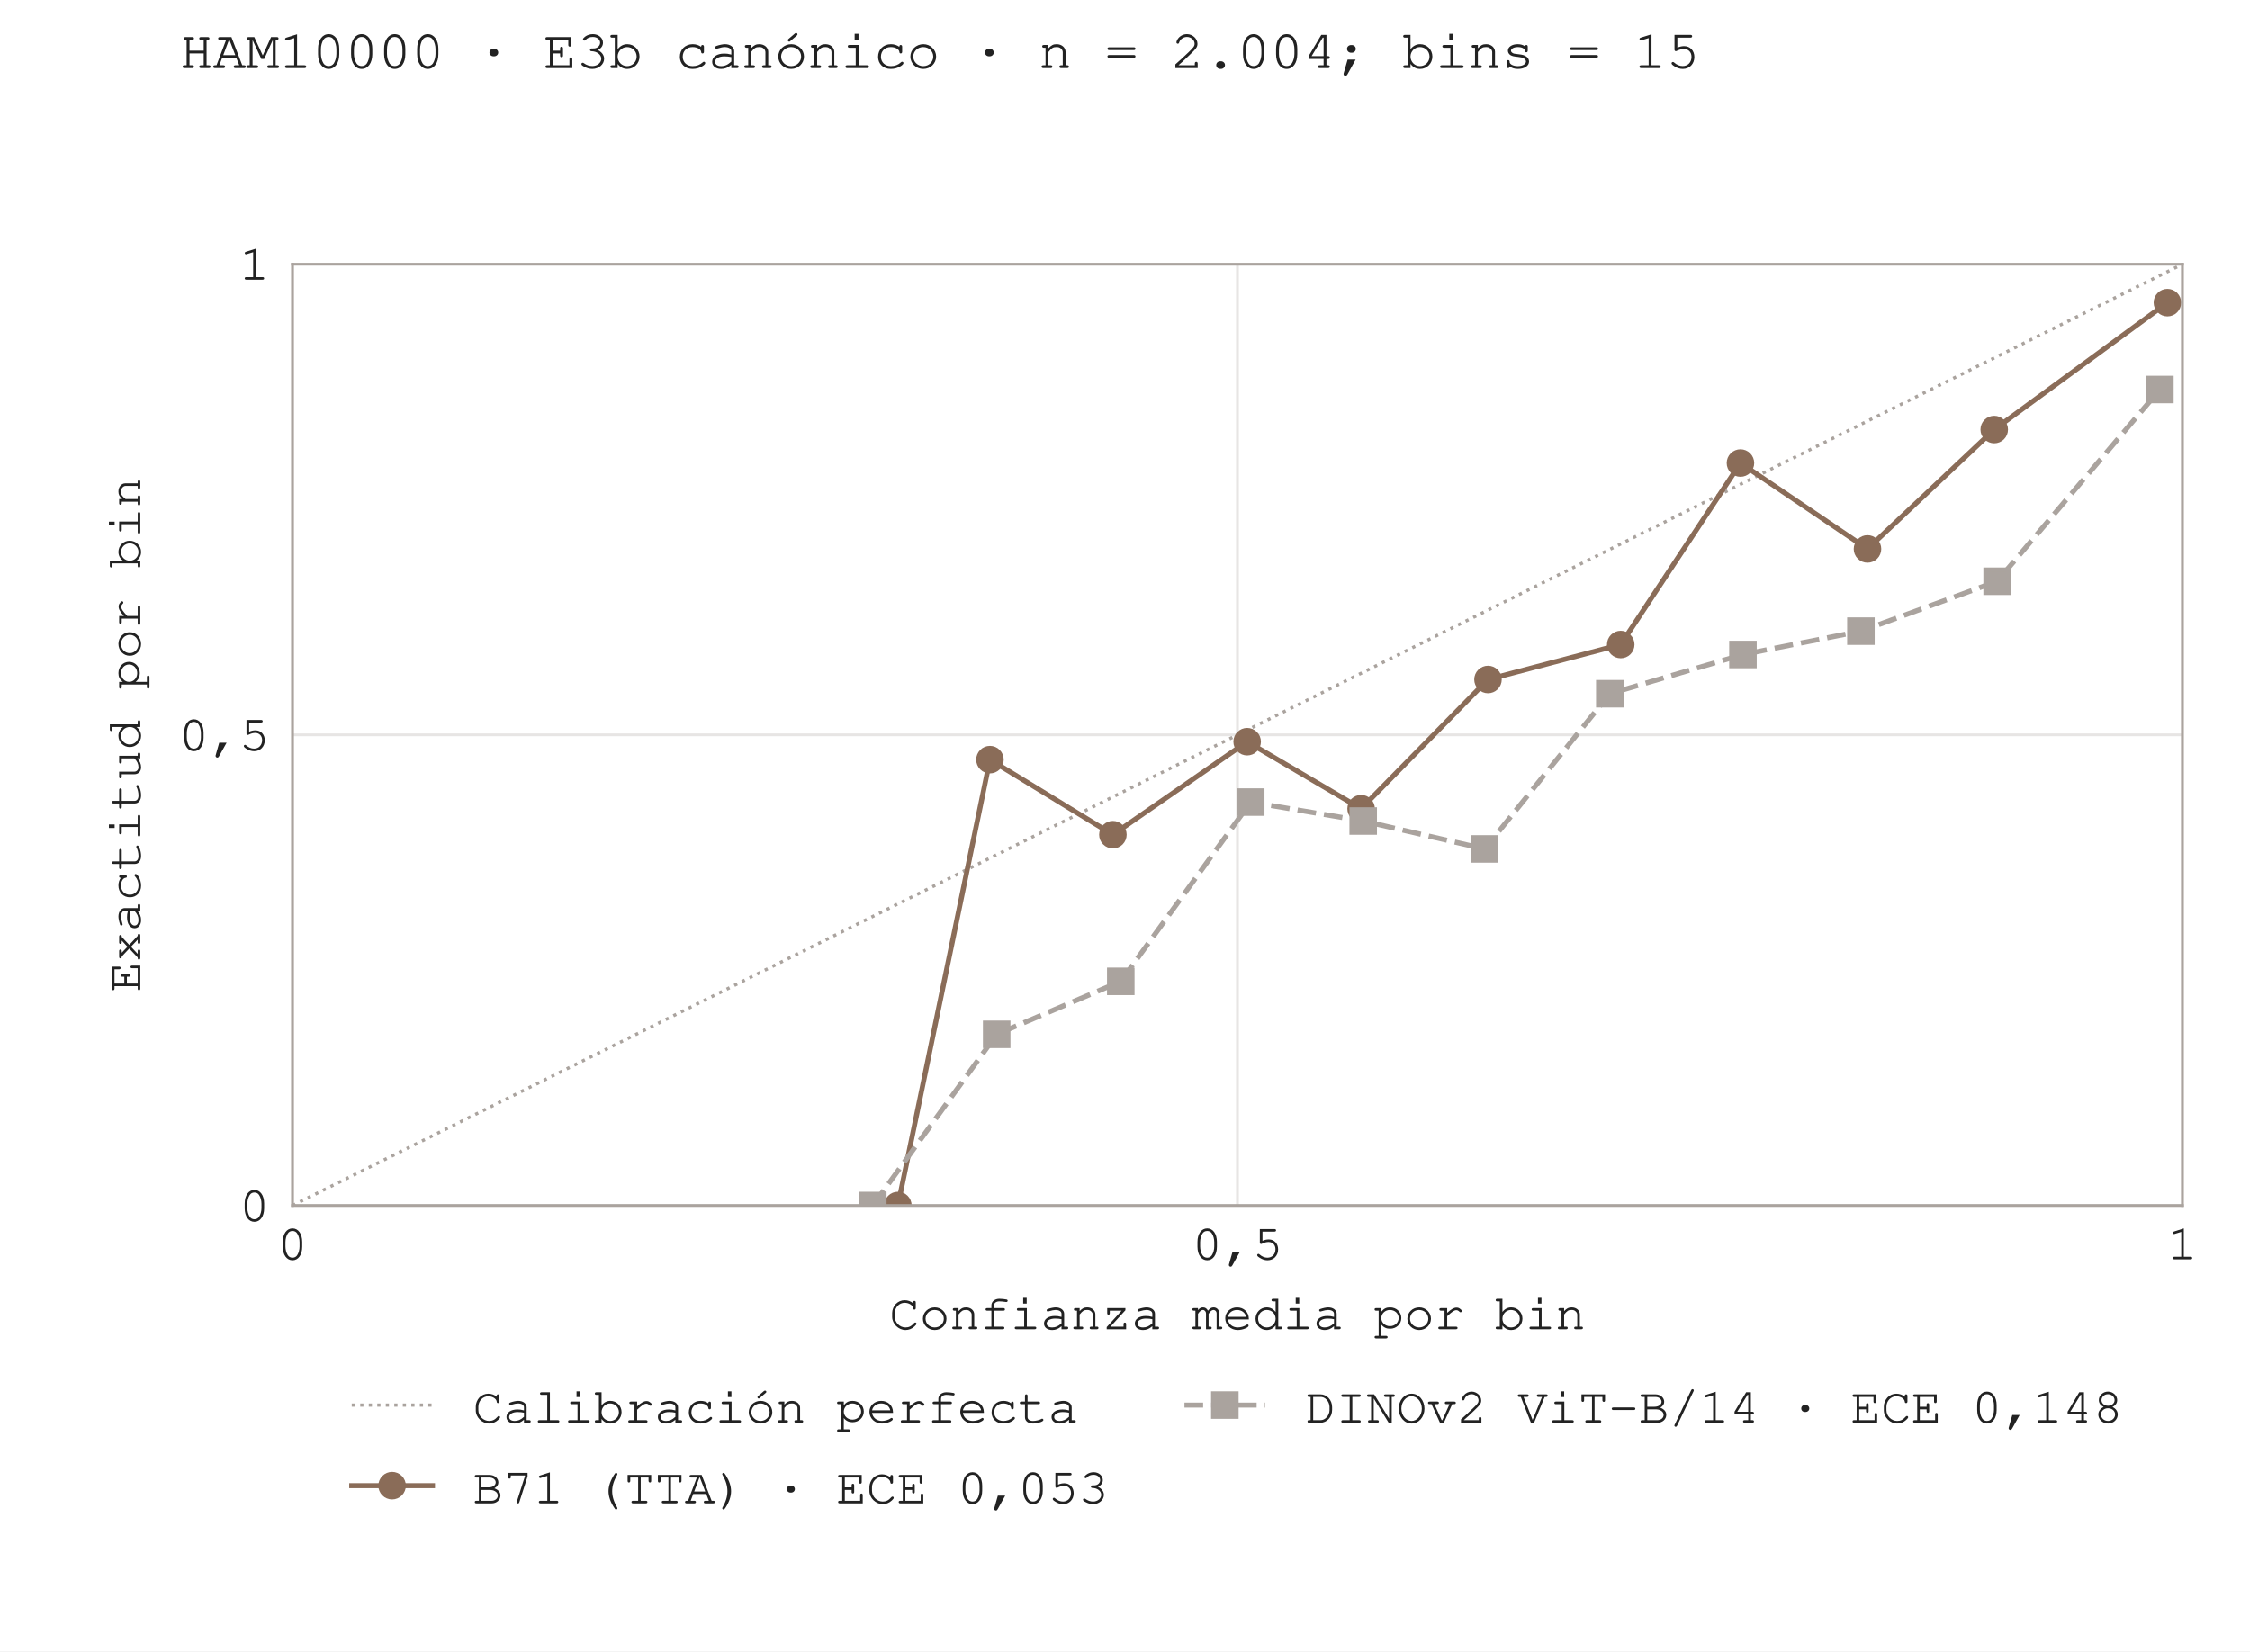
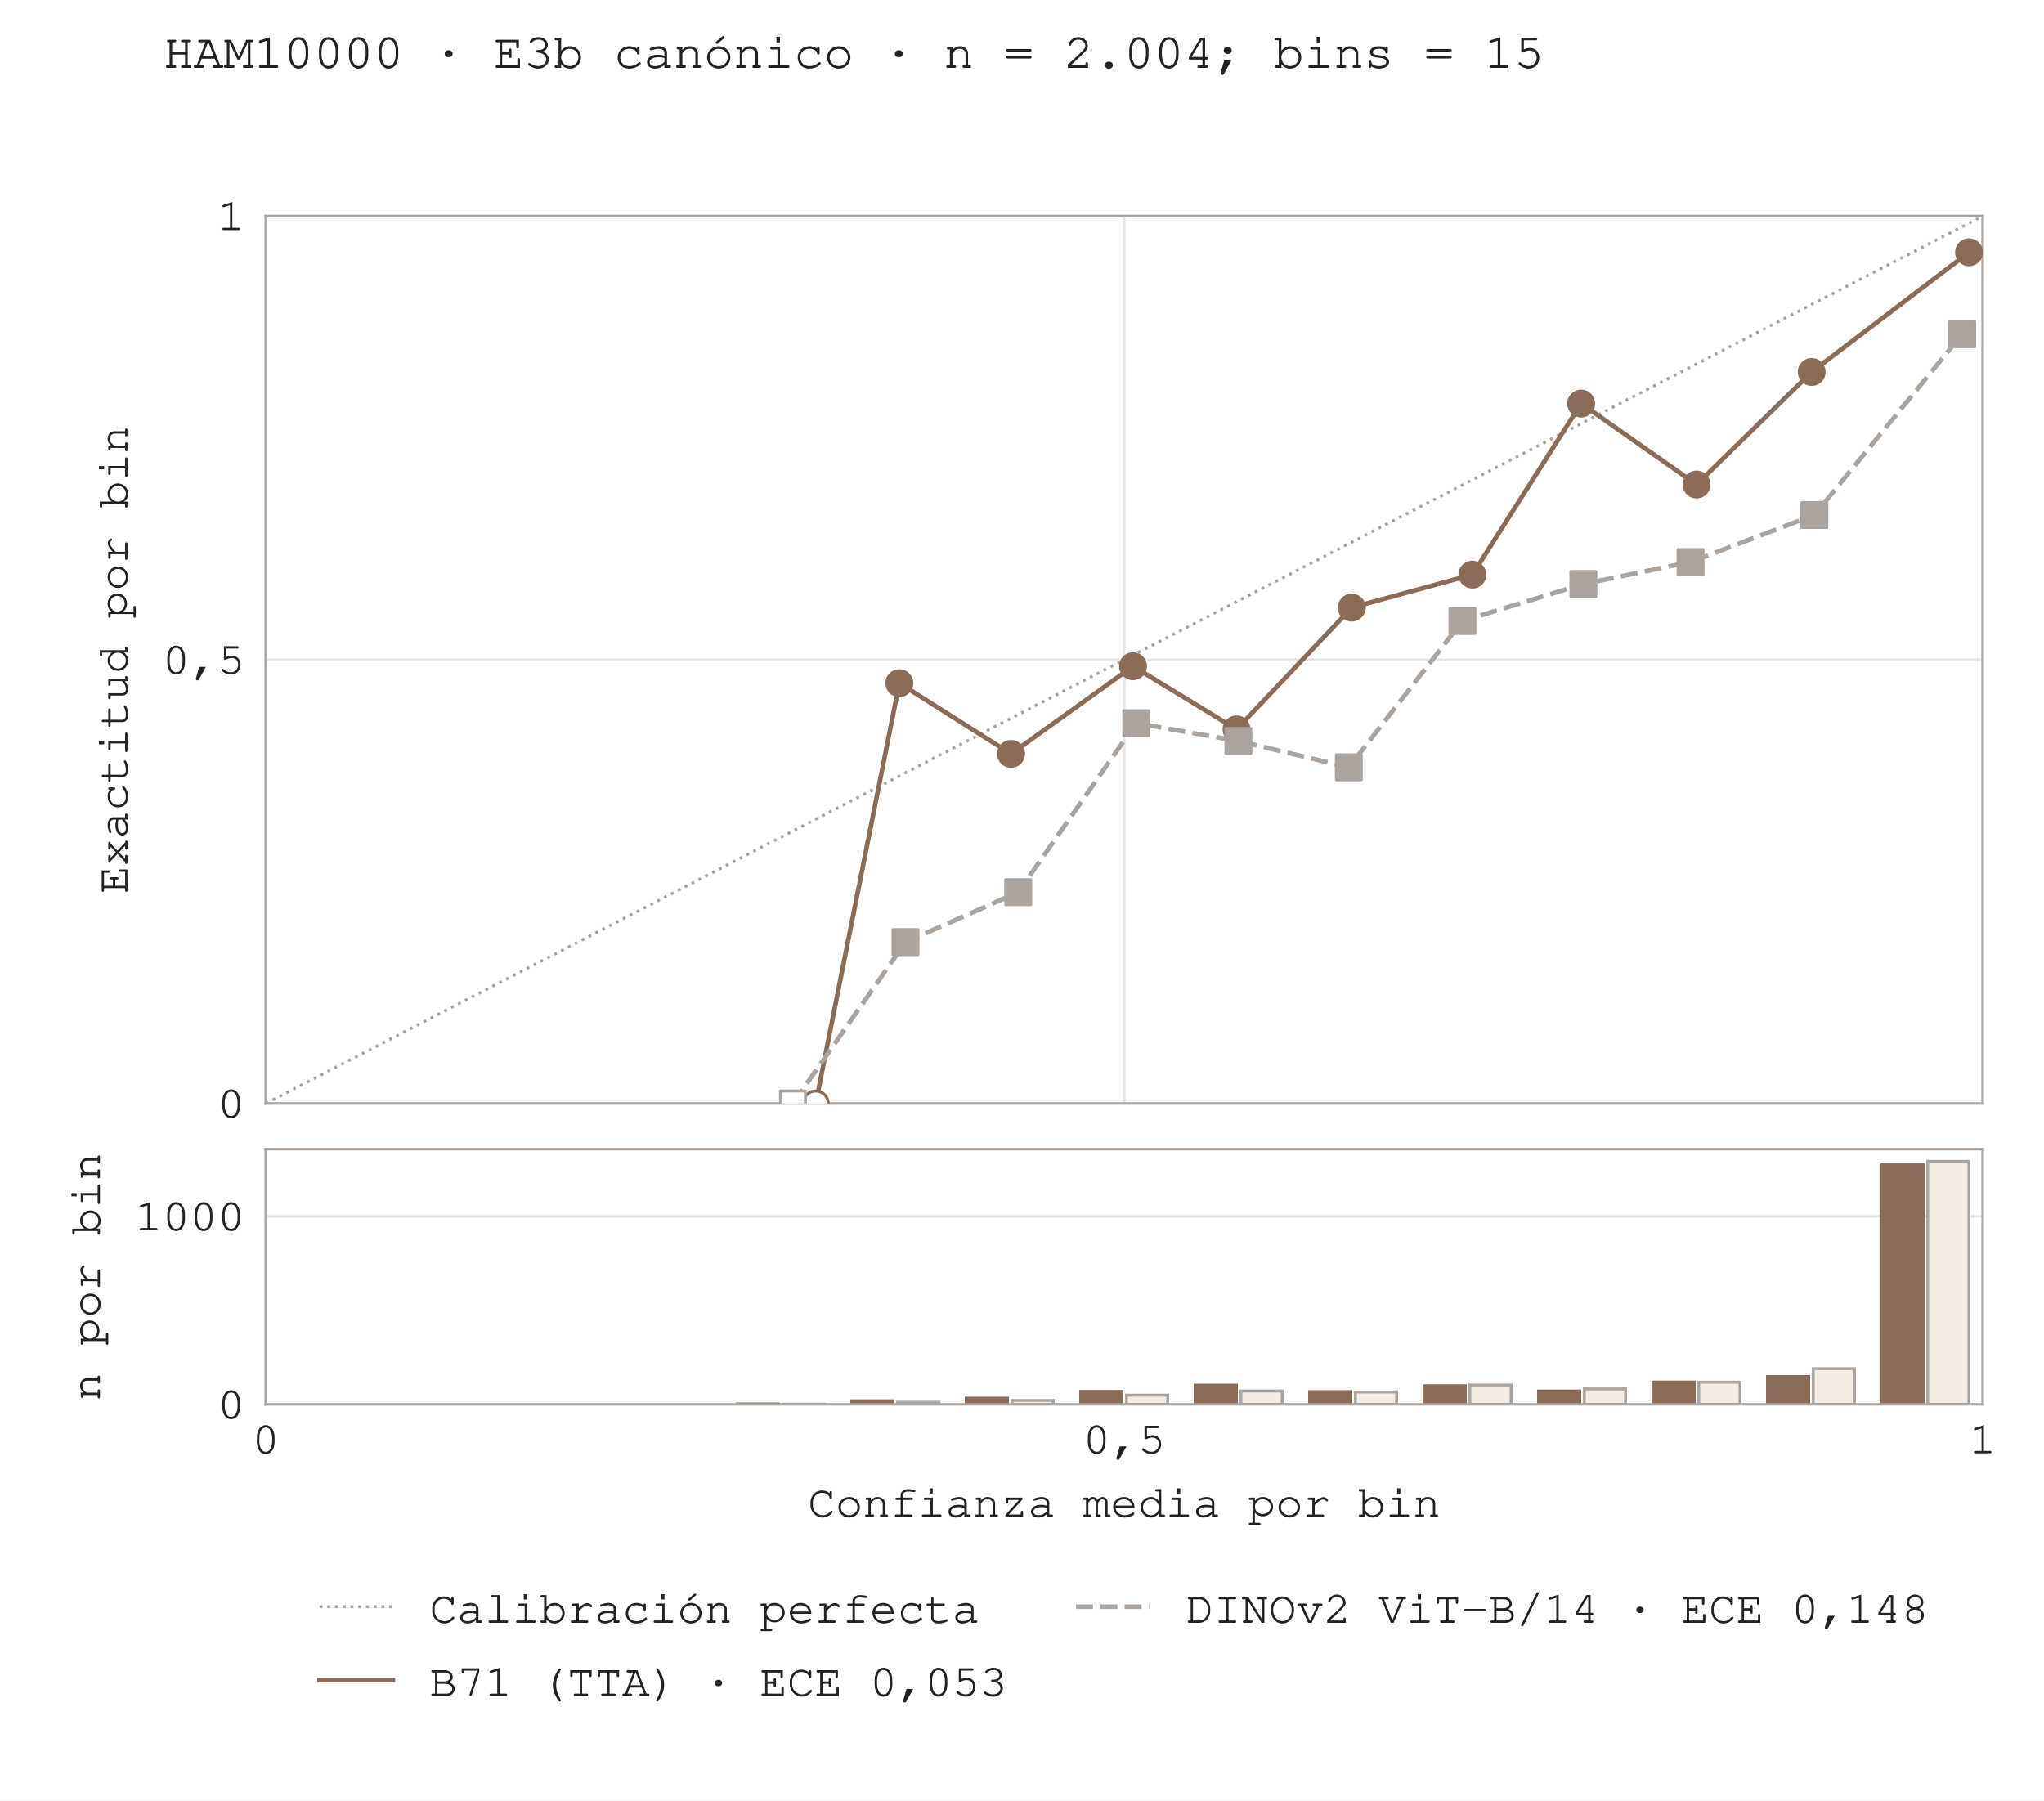
- <svg xmlns="http://www.w3.org/2000/svg" xmlns:xlink="http://www.w3.org/1999/xlink" width="490.394pt" height="360pt" viewBox="0 0 490.394 360" version="1.1">
+ <svg xmlns="http://www.w3.org/2000/svg" xmlns:xlink="http://www.w3.org/1999/xlink" width="490.394pt" height="432pt" viewBox="0 0 490.394 432" version="1.1">
  <defs>
    <style type="text/css">*{stroke-linejoin: round; stroke-linecap: butt}</style>
  </defs>
  <g id="figure_1">
    <g id="patch_1">
-       <path d="M 0 360 L 490.394 360 L 490.394 0 L 0 0 z " style="fill: #ffffff" />
+       <path d="M 0 432 L 490.394 432 L 490.394 0 L 0 0 z " style="fill: #ffffff" />
    </g>
    <g id="axes_1">
      <g id="patch_2">
-         <path d="M 63.751 262.8 L 475.682 262.8 L 475.682 57.6 L 63.751 57.6 z " style="fill: #ffffff" />
+         <path d="M 63.751 264.775 L 475.682 264.775 L 475.682 51.84 L 63.751 51.84 z " style="fill: #ffffff" />
      </g>
      <g id="matplotlib.axis_1">
        <g id="xtick_1">
          <g id="line2d_1">
-             <path d="M 63.751 262.8 L 63.751 57.6 " clip-path="url(#pe0e89531ea)" style="fill: none; stroke: #aaa39e; stroke-opacity: 0.28; stroke-width: 0.6; stroke-linecap: square" />
+             <path d="M 63.751 264.775 L 63.751 51.84 " clip-path="url(#p9373ac49ce)" style="fill: none; stroke: #aaa39e; stroke-opacity: 0.28; stroke-width: 0.6; stroke-linecap: square" />
          </g>
          <g id="line2d_2" />
-           <g id="text_1">
-             <text style="font-size: 11px; font-family: 'Nimbus Mono PS'; text-anchor: middle; fill: #222222" x="63.751" y="274.575" transform="rotate(-0 63.75118 274.5753)">0</text>
-           </g>
        </g>
        <g id="xtick_2">
          <g id="line2d_3">
-             <path d="M 269.717 262.8 L 269.717 57.6 " clip-path="url(#pe0e89531ea)" style="fill: none; stroke: #aaa39e; stroke-opacity: 0.28; stroke-width: 0.6; stroke-linecap: square" />
+             <path d="M 269.717 264.775 L 269.717 51.84 " clip-path="url(#p9373ac49ce)" style="fill: none; stroke: #aaa39e; stroke-opacity: 0.28; stroke-width: 0.6; stroke-linecap: square" />
          </g>
          <g id="line2d_4" />
-           <g id="text_2">
-             <text style="font-size: 11px; font-family: 'Nimbus Mono PS'; text-anchor: middle; fill: #222222" x="269.717" y="274.575" transform="rotate(-0 269.7165 274.5753)">0,5</text>
-           </g>
        </g>
        <g id="xtick_3">
          <g id="line2d_5">
-             <path d="M 475.682 262.8 L 475.682 57.6 " clip-path="url(#pe0e89531ea)" style="fill: none; stroke: #aaa39e; stroke-opacity: 0.28; stroke-width: 0.6; stroke-linecap: square" />
+             <path d="M 475.682 264.775 L 475.682 51.84 " clip-path="url(#p9373ac49ce)" style="fill: none; stroke: #aaa39e; stroke-opacity: 0.28; stroke-width: 0.6; stroke-linecap: square" />
          </g>
          <g id="line2d_6" />
-           <g id="text_3">
-             <text style="font-size: 11px; font-family: 'Nimbus Mono PS'; text-anchor: middle; fill: #222222" x="475.682" y="274.543" transform="rotate(-0 475.6819 274.5427)">1</text>
-           </g>
-         </g>
-         <g id="text_4">
-           <text style="font-size: 11px; font-family: 'Nimbus Mono PS'; text-anchor: middle; fill: #222222" x="269.717" y="289.785" transform="rotate(-0 269.7165 289.7847)">Confianza media por bin</text>
        </g>
      </g>
      <g id="matplotlib.axis_2">
        <g id="ytick_1">
          <g id="line2d_7">
-             <path d="M 63.751 262.8 L 475.682 262.8 " clip-path="url(#pe0e89531ea)" style="fill: none; stroke: #aaa39e; stroke-opacity: 0.28; stroke-width: 0.6; stroke-linecap: square" />
+             <path d="M 63.751 264.775 L 475.682 264.775 " clip-path="url(#p9373ac49ce)" style="fill: none; stroke: #aaa39e; stroke-opacity: 0.28; stroke-width: 0.6; stroke-linecap: square" />
          </g>
          <g id="line2d_8" />
-           <g id="text_5">
-             <text style="font-size: 11px; font-family: 'Nimbus Mono PS'; text-anchor: end; fill: #222222" x="58.751" y="266.188" transform="rotate(-0 58.75118 266.1877)">0</text>
+           <g id="text_1">
+             <text style="font-size: 11px; font-family: 'Nimbus Mono PS'; text-anchor: end; fill: #222222" x="58.751" y="268.163" transform="rotate(-0 58.75118 268.1627)">0</text>
          </g>
        </g>
        <g id="ytick_2">
          <g id="line2d_9">
-             <path d="M 63.751 160.2 L 475.682 160.2 " clip-path="url(#pe0e89531ea)" style="fill: none; stroke: #aaa39e; stroke-opacity: 0.28; stroke-width: 0.6; stroke-linecap: square" />
+             <path d="M 63.751 158.308 L 475.682 158.308 " clip-path="url(#p9373ac49ce)" style="fill: none; stroke: #aaa39e; stroke-opacity: 0.28; stroke-width: 0.6; stroke-linecap: square" />
          </g>
          <g id="line2d_10" />
-           <g id="text_6">
-             <text style="font-size: 11px; font-family: 'Nimbus Mono PS'; text-anchor: end; fill: #222222" x="58.751" y="163.588" transform="rotate(-0 58.75118 163.5877)">0,5</text>
+           <g id="text_2">
+             <text style="font-size: 11px; font-family: 'Nimbus Mono PS'; text-anchor: end; fill: #222222" x="58.751" y="161.695" transform="rotate(-0 58.75118 161.6952)">0,5</text>
          </g>
        </g>
        <g id="ytick_3">
          <g id="line2d_11">
-             <path d="M 63.751 57.6 L 475.682 57.6 " clip-path="url(#pe0e89531ea)" style="fill: none; stroke: #aaa39e; stroke-opacity: 0.28; stroke-width: 0.6; stroke-linecap: square" />
+             <path d="M 63.751 51.84 L 475.682 51.84 " clip-path="url(#p9373ac49ce)" style="fill: none; stroke: #aaa39e; stroke-opacity: 0.28; stroke-width: 0.6; stroke-linecap: square" />
          </g>
          <g id="line2d_12" />
+           <g id="text_3">
+             <text style="font-size: 11px; font-family: 'Nimbus Mono PS'; text-anchor: end; fill: #222222" x="58.751" y="55.211" transform="rotate(-0 58.75118 55.21133)">1</text>
+           </g>
+         </g>
+         <g id="text_4">
+           <text style="font-size: 11px; font-family: 'Nimbus Mono PS'; text-anchor: middle; fill: #222222" x="30.584" y="158.308" transform="rotate(-90 30.58418 158.3075)">Exactitud por bin</text>
+         </g>
+       </g>
+       <g id="line2d_13">
+         <path d="M 63.751 264.775 L 475.682 51.84 " clip-path="url(#p9373ac49ce)" style="fill: none; stroke-dasharray: 0.7,1.155; stroke-dashoffset: 0; stroke: #aaa39e; stroke-width: 0.7" />
+       </g>
+       <g id="line2d_14">
+         <path d="M 195.709 264.775 L 215.773 163.911 L 242.569 180.892 L 271.831 159.851 L 296.666 175.008 L 324.321 145.782 L 353.253 137.874 L 379.346 96.826 L 407.034 116.257 L 434.659 89.248 L 472.402 60.531 " clip-path="url(#p9373ac49ce)" style="fill: none; stroke: #8a6c58; stroke-width: 1.1; stroke-linecap: square" />
+       </g>
+       <g id="line2d_15">
+         <path d="M 190.239 264.775 L 217.241 226.06 L 244.288 214.076 L 272.607 173.517 L 297.124 177.802 L 323.6 184.118 L 350.873 149.005 L 379.891 140.13 L 405.601 134.849 L 435.292 123.565 L 470.761 80.187 " clip-path="url(#p9373ac49ce)" style="fill: none; stroke-dasharray: 4.07,1.76; stroke-dashoffset: 0; stroke: #aaa39e; stroke-width: 1.1" />
+       </g>
+       <g id="patch_3">
+         <path d="M 63.751 264.775 L 63.751 51.84 " style="fill: none; stroke: #aaa39e; stroke-width: 0.6; stroke-linejoin: miter; stroke-linecap: square" />
+       </g>
+       <g id="patch_4">
+         <path d="M 475.682 264.775 L 475.682 51.84 " style="fill: none; stroke: #aaa39e; stroke-width: 0.6; stroke-linejoin: miter; stroke-linecap: square" />
+       </g>
+       <g id="patch_5">
+         <path d="M 63.751 264.775 L 475.682 264.775 " style="fill: none; stroke: #aaa39e; stroke-width: 0.6; stroke-linejoin: miter; stroke-linecap: square" />
+       </g>
+       <g id="patch_6">
+         <path d="M 63.751 51.84 L 475.682 51.84 " style="fill: none; stroke: #aaa39e; stroke-width: 0.6; stroke-linejoin: miter; stroke-linecap: square" />
+       </g>
+       <g id="PathCollection_1">
+         <defs>
+           <path id="m0502d9832d" d="M 0 3 C 0.796 3 1.559 2.684 2.121 2.121 C 2.684 1.559 3 0.796 3 0 C 3 -0.796 2.684 -1.559 2.121 -2.121 C 1.559 -2.684 0.796 -3 0 -3 C -0.796 -3 -1.559 -2.684 -2.121 -2.121 C -2.684 -1.559 -3 -0.796 -3 0 C -3 0.796 -2.684 1.559 -2.121 2.121 C -1.559 2.684 -0.796 3 0 3 z " style="stroke: #8a6c58; stroke-width: 0.7" />
+         </defs>
+         <g clip-path="url(#p9373ac49ce)">
+           <use xlink:href="#m0502d9832d" x="195.709" y="264.775" style="fill: #ffffff; stroke: #8a6c58; stroke-width: 0.7" />
+         </g>
+       </g>
+       <g id="PathCollection_2">
+         <defs>
+           <path id="m2097bbdcc6" d="M 0 3 C 0.796 3 1.559 2.684 2.121 2.121 C 2.684 1.559 3 0.796 3 0 C 3 -0.796 2.684 -1.559 2.121 -2.121 C 1.559 -2.684 0.796 -3 0 -3 C -0.796 -3 -1.559 -2.684 -2.121 -2.121 C -2.684 -1.559 -3 -0.796 -3 0 C -3 0.796 -2.684 1.559 -2.121 2.121 C -1.559 2.684 -0.796 3 0 3 z " style="stroke: #8a6c58; stroke-width: 0.7" />
+         </defs>
+         <g clip-path="url(#p9373ac49ce)">
+           <use xlink:href="#m2097bbdcc6" x="215.773" y="163.911" style="fill: #8a6c58; stroke: #8a6c58; stroke-width: 0.7" />
+           <use xlink:href="#m2097bbdcc6" x="242.569" y="180.892" style="fill: #8a6c58; stroke: #8a6c58; stroke-width: 0.7" />
+           <use xlink:href="#m2097bbdcc6" x="271.831" y="159.851" style="fill: #8a6c58; stroke: #8a6c58; stroke-width: 0.7" />
+           <use xlink:href="#m2097bbdcc6" x="296.666" y="175.008" style="fill: #8a6c58; stroke: #8a6c58; stroke-width: 0.7" />
+           <use xlink:href="#m2097bbdcc6" x="324.321" y="145.782" style="fill: #8a6c58; stroke: #8a6c58; stroke-width: 0.7" />
+           <use xlink:href="#m2097bbdcc6" x="353.253" y="137.874" style="fill: #8a6c58; stroke: #8a6c58; stroke-width: 0.7" />
+           <use xlink:href="#m2097bbdcc6" x="379.346" y="96.826" style="fill: #8a6c58; stroke: #8a6c58; stroke-width: 0.7" />
+           <use xlink:href="#m2097bbdcc6" x="407.034" y="116.257" style="fill: #8a6c58; stroke: #8a6c58; stroke-width: 0.7" />
+           <use xlink:href="#m2097bbdcc6" x="434.659" y="89.248" style="fill: #8a6c58; stroke: #8a6c58; stroke-width: 0.7" />
+           <use xlink:href="#m2097bbdcc6" x="472.402" y="60.531" style="fill: #8a6c58; stroke: #8a6c58; stroke-width: 0.7" />
+         </g>
+       </g>
+       <g id="PathCollection_3">
+         <defs>
+           <path id="m06767654d5" d="M -3 3 L 3 3 L 3 -3 L -3 -3 z " style="stroke: #aaa39e; stroke-width: 0.7" />
+         </defs>
+         <g clip-path="url(#p9373ac49ce)">
+           <use xlink:href="#m06767654d5" x="190.239" y="264.775" style="fill: #ffffff; stroke: #aaa39e; stroke-width: 0.7" />
+         </g>
+       </g>
+       <g id="PathCollection_4">
+         <defs>
+           <path id="m48d99c35bf" d="M -3 3 L 3 3 L 3 -3 L -3 -3 z " style="stroke: #aaa39e; stroke-width: 0.7" />
+         </defs>
+         <g clip-path="url(#p9373ac49ce)">
+           <use xlink:href="#m48d99c35bf" x="217.241" y="226.06" style="fill: #aaa39e; stroke: #aaa39e; stroke-width: 0.7" />
+           <use xlink:href="#m48d99c35bf" x="244.288" y="214.076" style="fill: #aaa39e; stroke: #aaa39e; stroke-width: 0.7" />
+           <use xlink:href="#m48d99c35bf" x="272.607" y="173.517" style="fill: #aaa39e; stroke: #aaa39e; stroke-width: 0.7" />
+           <use xlink:href="#m48d99c35bf" x="297.124" y="177.802" style="fill: #aaa39e; stroke: #aaa39e; stroke-width: 0.7" />
+           <use xlink:href="#m48d99c35bf" x="323.6" y="184.118" style="fill: #aaa39e; stroke: #aaa39e; stroke-width: 0.7" />
+           <use xlink:href="#m48d99c35bf" x="350.873" y="149.005" style="fill: #aaa39e; stroke: #aaa39e; stroke-width: 0.7" />
+           <use xlink:href="#m48d99c35bf" x="379.891" y="140.13" style="fill: #aaa39e; stroke: #aaa39e; stroke-width: 0.7" />
+           <use xlink:href="#m48d99c35bf" x="405.601" y="134.849" style="fill: #aaa39e; stroke: #aaa39e; stroke-width: 0.7" />
+           <use xlink:href="#m48d99c35bf" x="435.292" y="123.565" style="fill: #aaa39e; stroke: #aaa39e; stroke-width: 0.7" />
+           <use xlink:href="#m48d99c35bf" x="470.761" y="80.187" style="fill: #aaa39e; stroke: #aaa39e; stroke-width: 0.7" />
+         </g>
+       </g>
+     </g>
+     <g id="axes_2">
+       <g id="patch_7">
+         <path d="M 63.751 336.96 L 475.682 336.96 L 475.682 275.741 L 63.751 275.741 z " style="fill: #ffffff" />
+       </g>
+       <g id="matplotlib.axis_3">
+         <g id="xtick_4">
+           <g id="line2d_16" />
+           <g id="text_5">
+             <text style="font-size: 11px; font-family: 'Nimbus Mono PS'; text-anchor: middle; fill: #222222" x="63.751" y="348.735" transform="rotate(-0 63.75118 348.7353)">0</text>
+           </g>
+         </g>
+         <g id="xtick_5">
+           <g id="line2d_17" />
+           <g id="text_6">
+             <text style="font-size: 11px; font-family: 'Nimbus Mono PS'; text-anchor: middle; fill: #222222" x="269.717" y="348.735" transform="rotate(-0 269.7165 348.7353)">0,5</text>
+           </g>
+         </g>
+         <g id="xtick_6">
+           <g id="line2d_18" />
          <g id="text_7">
-             <text style="font-size: 11px; font-family: 'Nimbus Mono PS'; text-anchor: end; fill: #222222" x="58.751" y="60.971" transform="rotate(-0 58.75118 60.97133)">1</text>
+             <text style="font-size: 11px; font-family: 'Nimbus Mono PS'; text-anchor: middle; fill: #222222" x="475.682" y="348.703" transform="rotate(-0 475.6819 348.7027)">1</text>
          </g>
        </g>
        <g id="text_8">
-           <text style="font-size: 11px; font-family: 'Nimbus Mono PS'; text-anchor: middle; fill: #222222" x="30.584" y="160.2" transform="rotate(-90 30.58418 160.2)">Exactitud por bin</text>
-         </g>
-       </g>
-       <g id="line2d_13">
-         <path d="M 63.751 262.8 L 475.682 57.6 " clip-path="url(#pe0e89531ea)" style="fill: none; stroke-dasharray: 0.7,1.155; stroke-dashoffset: 0; stroke: #aaa39e; stroke-width: 0.7" />
-       </g>
-       <g id="line2d_14">
-         <path d="M 195.709 262.8 L 215.773 165.6 L 242.569 181.964 L 271.831 161.687 L 296.666 176.294 L 324.321 148.129 L 353.253 140.509 L 379.346 100.952 L 407.034 119.677 L 434.659 93.649 L 472.402 65.976 " clip-path="url(#pe0e89531ea)" style="fill: none; stroke: #8a6c58; stroke-width: 1.1; stroke-linecap: square" />
-         <defs>
-           <path id="me41d91706f" d="M 0 2.5 C 0.663 2.5 1.299 2.237 1.768 1.768 C 2.237 1.299 2.5 0.663 2.5 0 C 2.5 -0.663 2.237 -1.299 1.768 -1.768 C 1.299 -2.237 0.663 -2.5 0 -2.5 C -0.663 -2.5 -1.299 -2.237 -1.768 -1.768 C -2.237 -1.299 -2.5 -0.663 -2.5 0 C -2.5 0.663 -2.237 1.299 -1.768 1.768 C -1.299 2.237 -0.663 2.5 0 2.5 z " style="stroke: #8a6c58" />
-         </defs>
-         <g clip-path="url(#pe0e89531ea)">
-           <use xlink:href="#me41d91706f" x="195.709" y="262.8" style="fill: #8a6c58; stroke: #8a6c58" />
-           <use xlink:href="#me41d91706f" x="215.773" y="165.6" style="fill: #8a6c58; stroke: #8a6c58" />
-           <use xlink:href="#me41d91706f" x="242.569" y="181.964" style="fill: #8a6c58; stroke: #8a6c58" />
-           <use xlink:href="#me41d91706f" x="271.831" y="161.687" style="fill: #8a6c58; stroke: #8a6c58" />
-           <use xlink:href="#me41d91706f" x="296.666" y="176.294" style="fill: #8a6c58; stroke: #8a6c58" />
-           <use xlink:href="#me41d91706f" x="324.321" y="148.129" style="fill: #8a6c58; stroke: #8a6c58" />
-           <use xlink:href="#me41d91706f" x="353.253" y="140.509" style="fill: #8a6c58; stroke: #8a6c58" />
-           <use xlink:href="#me41d91706f" x="379.346" y="100.952" style="fill: #8a6c58; stroke: #8a6c58" />
-           <use xlink:href="#me41d91706f" x="407.034" y="119.677" style="fill: #8a6c58; stroke: #8a6c58" />
-           <use xlink:href="#me41d91706f" x="434.659" y="93.649" style="fill: #8a6c58; stroke: #8a6c58" />
-           <use xlink:href="#me41d91706f" x="472.402" y="65.976" style="fill: #8a6c58; stroke: #8a6c58" />
-         </g>
-       </g>
-       <g id="line2d_15">
-         <path d="M 190.239 262.8 L 217.241 225.491 L 244.288 213.943 L 272.607 174.857 L 297.124 178.986 L 323.6 185.073 L 350.873 151.235 L 379.891 142.683 L 405.601 137.593 L 435.292 126.72 L 470.761 84.918 " clip-path="url(#pe0e89531ea)" style="fill: none; stroke-dasharray: 4.07,1.76; stroke-dashoffset: 0; stroke: #aaa39e; stroke-width: 1.1" />
-         <defs>
-           <path id="mbf68062727" d="M -2.5 2.5 L 2.5 2.5 L 2.5 -2.5 L -2.5 -2.5 z " style="stroke: #aaa39e; stroke-linejoin: miter" />
-         </defs>
-         <g clip-path="url(#pe0e89531ea)">
-           <use xlink:href="#mbf68062727" x="190.239" y="262.8" style="fill: #aaa39e; stroke: #aaa39e; stroke-linejoin: miter" />
-           <use xlink:href="#mbf68062727" x="217.241" y="225.491" style="fill: #aaa39e; stroke: #aaa39e; stroke-linejoin: miter" />
-           <use xlink:href="#mbf68062727" x="244.288" y="213.943" style="fill: #aaa39e; stroke: #aaa39e; stroke-linejoin: miter" />
-           <use xlink:href="#mbf68062727" x="272.607" y="174.857" style="fill: #aaa39e; stroke: #aaa39e; stroke-linejoin: miter" />
-           <use xlink:href="#mbf68062727" x="297.124" y="178.986" style="fill: #aaa39e; stroke: #aaa39e; stroke-linejoin: miter" />
-           <use xlink:href="#mbf68062727" x="323.6" y="185.073" style="fill: #aaa39e; stroke: #aaa39e; stroke-linejoin: miter" />
-           <use xlink:href="#mbf68062727" x="350.873" y="151.235" style="fill: #aaa39e; stroke: #aaa39e; stroke-linejoin: miter" />
-           <use xlink:href="#mbf68062727" x="379.891" y="142.683" style="fill: #aaa39e; stroke: #aaa39e; stroke-linejoin: miter" />
-           <use xlink:href="#mbf68062727" x="405.601" y="137.593" style="fill: #aaa39e; stroke: #aaa39e; stroke-linejoin: miter" />
-           <use xlink:href="#mbf68062727" x="435.292" y="126.72" style="fill: #aaa39e; stroke: #aaa39e; stroke-linejoin: miter" />
-           <use xlink:href="#mbf68062727" x="470.761" y="84.918" style="fill: #aaa39e; stroke: #aaa39e; stroke-linejoin: miter" />
-         </g>
-       </g>
-       <g id="patch_3">
-         <path d="M 63.751 262.8 L 63.751 57.6 " style="fill: none; stroke: #aaa39e; stroke-width: 0.6; stroke-linejoin: miter; stroke-linecap: square" />
-       </g>
-       <g id="patch_4">
-         <path d="M 475.682 262.8 L 475.682 57.6 " style="fill: none; stroke: #aaa39e; stroke-width: 0.6; stroke-linejoin: miter; stroke-linecap: square" />
-       </g>
-       <g id="patch_5">
-         <path d="M 63.751 262.8 L 475.682 262.8 " style="fill: none; stroke: #aaa39e; stroke-width: 0.6; stroke-linejoin: miter; stroke-linecap: square" />
-       </g>
-       <g id="patch_6">
-         <path d="M 63.751 57.6 L 475.682 57.6 " style="fill: none; stroke: #aaa39e; stroke-width: 0.6; stroke-linejoin: miter; stroke-linecap: square" />
-       </g>
-     </g>
-     <g id="text_9">
-       <text style="font-size: 12px; font-family: 'Nimbus Mono PS'; text-anchor: start; fill: #222222" x="39.231" y="14.844" transform="rotate(-0 39.2315 14.84437)">HAM10000 · E3b canónico · n = 2.004; bins = 15</text>
+           <text style="font-size: 11px; font-family: 'Nimbus Mono PS'; text-anchor: middle; fill: #222222" x="269.717" y="363.945" transform="rotate(-0 269.7165 363.9447)">Confianza media por bin</text>
+         </g>
+       </g>
+       <g id="matplotlib.axis_4">
+         <g id="ytick_4">
+           <g id="line2d_19">
+             <path d="M 63.751 336.96 L 475.682 336.96 " clip-path="url(#pc51cf49601)" style="fill: none; stroke: #aaa39e; stroke-opacity: 0.28; stroke-width: 0.6; stroke-linecap: square" />
+           </g>
+           <g id="line2d_20" />
+           <g id="text_9">
+             <text style="font-size: 11px; font-family: 'Nimbus Mono PS'; text-anchor: end; fill: #222222" x="58.751" y="340.348" transform="rotate(-0 58.75118 340.3477)">0</text>
+           </g>
+         </g>
+         <g id="ytick_5">
+           <g id="line2d_21">
+             <path d="M 63.751 291.833 L 475.682 291.833 " clip-path="url(#pc51cf49601)" style="fill: none; stroke: #aaa39e; stroke-opacity: 0.28; stroke-width: 0.6; stroke-linecap: square" />
+           </g>
+           <g id="line2d_22" />
+           <g id="text_10">
+             <text style="font-size: 11px; font-family: 'Nimbus Mono PS'; text-anchor: end; fill: #222222" x="58.751" y="295.221" transform="rotate(-0 58.75118 295.221)">1000</text>
+           </g>
+         </g>
+         <g id="text_11">
+           <text style="font-size: 11px; font-family: 'Nimbus Mono PS'; text-anchor: middle; fill: #222222" x="23.984" y="306.351" transform="rotate(-90 23.98418 306.3506)">n por bin</text>
+         </g>
+       </g>
+       <g id="patch_8">
+         <path d="M 176.895 336.96 L 186.781 336.96 L 186.781 336.87 L 176.895 336.87 z " clip-path="url(#pc51cf49601)" style="fill: #8a6c58; stroke: #8a6c58; stroke-width: 0.7; stroke-linejoin: miter" />
+       </g>
+       <g id="patch_9">
+         <path d="M 204.357 336.96 L 214.243 336.96 L 214.243 336.103 L 204.357 336.103 z " clip-path="url(#pc51cf49601)" style="fill: #8a6c58; stroke: #8a6c58; stroke-width: 0.7; stroke-linejoin: miter" />
+       </g>
+       <g id="patch_10">
+         <path d="M 231.819 336.96 L 241.705 336.96 L 241.705 335.471 L 231.819 335.471 z " clip-path="url(#pc51cf49601)" style="fill: #8a6c58; stroke: #8a6c58; stroke-width: 0.7; stroke-linejoin: miter" />
+       </g>
+       <g id="patch_11">
+         <path d="M 259.281 336.96 L 269.167 336.96 L 269.167 333.846 L 259.281 333.846 z " clip-path="url(#pc51cf49601)" style="fill: #8a6c58; stroke: #8a6c58; stroke-width: 0.7; stroke-linejoin: miter" />
+       </g>
+       <g id="patch_12">
+         <path d="M 286.743 336.96 L 296.629 336.96 L 296.629 332.357 L 286.743 332.357 z " clip-path="url(#pc51cf49601)" style="fill: #8a6c58; stroke: #8a6c58; stroke-width: 0.7; stroke-linejoin: miter" />
+       </g>
+       <g id="patch_13">
+         <path d="M 314.205 336.96 L 324.091 336.96 L 324.091 333.891 L 314.205 333.891 z " clip-path="url(#pc51cf49601)" style="fill: #8a6c58; stroke: #8a6c58; stroke-width: 0.7; stroke-linejoin: miter" />
+       </g>
+       <g id="patch_14">
+         <path d="M 341.667 336.96 L 351.553 336.96 L 351.553 332.492 L 341.667 332.492 z " clip-path="url(#pc51cf49601)" style="fill: #8a6c58; stroke: #8a6c58; stroke-width: 0.7; stroke-linejoin: miter" />
+       </g>
+       <g id="patch_15">
+         <path d="M 369.129 336.96 L 379.015 336.96 L 379.015 333.756 L 369.129 333.756 z " clip-path="url(#pc51cf49601)" style="fill: #8a6c58; stroke: #8a6c58; stroke-width: 0.7; stroke-linejoin: miter" />
+       </g>
+       <g id="patch_16">
+         <path d="M 396.591 336.96 L 406.478 336.96 L 406.478 331.59 L 396.591 331.59 z " clip-path="url(#pc51cf49601)" style="fill: #8a6c58; stroke: #8a6c58; stroke-width: 0.7; stroke-linejoin: miter" />
+       </g>
+       <g id="patch_17">
+         <path d="M 424.053 336.96 L 433.94 336.96 L 433.94 330.281 L 424.053 330.281 z " clip-path="url(#pc51cf49601)" style="fill: #8a6c58; stroke: #8a6c58; stroke-width: 0.7; stroke-linejoin: miter" />
+       </g>
+       <g id="patch_18">
+         <path d="M 451.515 336.96 L 461.402 336.96 L 461.402 279.469 L 451.515 279.469 z " clip-path="url(#pc51cf49601)" style="fill: #8a6c58; stroke: #8a6c58; stroke-width: 0.7; stroke-linejoin: miter" />
+       </g>
+       <g id="patch_19">
+         <path d="M 187.88 336.96 L 197.766 336.96 L 197.766 336.915 L 187.88 336.915 z " clip-path="url(#pc51cf49601)" style="fill: #f4ede6; stroke: #aaa39e; stroke-width: 0.7; stroke-linejoin: miter" />
+       </g>
+       <g id="patch_20">
+         <path d="M 215.342 336.96 L 225.228 336.96 L 225.228 336.464 L 215.342 336.464 z " clip-path="url(#pc51cf49601)" style="fill: #f4ede6; stroke: #aaa39e; stroke-width: 0.7; stroke-linejoin: miter" />
+       </g>
+       <g id="patch_21">
+         <path d="M 242.804 336.96 L 252.69 336.96 L 252.69 336.012 L 242.804 336.012 z " clip-path="url(#pc51cf49601)" style="fill: #f4ede6; stroke: #aaa39e; stroke-width: 0.7; stroke-linejoin: miter" />
+       </g>
+       <g id="patch_22">
+         <path d="M 270.266 336.96 L 280.152 336.96 L 280.152 334.749 L 270.266 334.749 z " clip-path="url(#pc51cf49601)" style="fill: #f4ede6; stroke: #aaa39e; stroke-width: 0.7; stroke-linejoin: miter" />
+       </g>
+       <g id="patch_23">
+         <path d="M 297.728 336.96 L 307.614 336.96 L 307.614 333.756 L 297.728 333.756 z " clip-path="url(#pc51cf49601)" style="fill: #f4ede6; stroke: #aaa39e; stroke-width: 0.7; stroke-linejoin: miter" />
+       </g>
+       <g id="patch_24">
+         <path d="M 325.19 336.96 L 335.076 336.96 L 335.076 333.982 L 325.19 333.982 z " clip-path="url(#pc51cf49601)" style="fill: #f4ede6; stroke: #aaa39e; stroke-width: 0.7; stroke-linejoin: miter" />
+       </g>
+       <g id="patch_25">
+         <path d="M 352.652 336.96 L 362.538 336.96 L 362.538 332.312 L 352.652 332.312 z " clip-path="url(#pc51cf49601)" style="fill: #f4ede6; stroke: #aaa39e; stroke-width: 0.7; stroke-linejoin: miter" />
+       </g>
+       <g id="patch_26">
+         <path d="M 380.114 336.96 L 390 336.96 L 390 333.26 L 380.114 333.26 z " clip-path="url(#pc51cf49601)" style="fill: #f4ede6; stroke: #aaa39e; stroke-width: 0.7; stroke-linejoin: miter" />
+       </g>
+       <g id="patch_27">
+         <path d="M 407.576 336.96 L 417.462 336.96 L 417.462 331.635 L 407.576 331.635 z " clip-path="url(#pc51cf49601)" style="fill: #f4ede6; stroke: #aaa39e; stroke-width: 0.7; stroke-linejoin: miter" />
+       </g>
+       <g id="patch_28">
+         <path d="M 435.038 336.96 L 444.924 336.96 L 444.924 328.386 L 435.038 328.386 z " clip-path="url(#pc51cf49601)" style="fill: #f4ede6; stroke: #aaa39e; stroke-width: 0.7; stroke-linejoin: miter" />
+       </g>
+       <g id="patch_29">
+         <path d="M 462.5 336.96 L 472.386 336.96 L 472.386 278.656 L 462.5 278.656 z " clip-path="url(#pc51cf49601)" style="fill: #f4ede6; stroke: #aaa39e; stroke-width: 0.7; stroke-linejoin: miter" />
+       </g>
+       <g id="patch_30">
+         <path d="M 63.751 336.96 L 63.751 275.741 " style="fill: none; stroke: #aaa39e; stroke-width: 0.6; stroke-linejoin: miter; stroke-linecap: square" />
+       </g>
+       <g id="patch_31">
+         <path d="M 475.682 336.96 L 475.682 275.741 " style="fill: none; stroke: #aaa39e; stroke-width: 0.6; stroke-linejoin: miter; stroke-linecap: square" />
+       </g>
+       <g id="patch_32">
+         <path d="M 63.751 336.96 L 475.682 336.96 " style="fill: none; stroke: #aaa39e; stroke-width: 0.6; stroke-linejoin: miter; stroke-linecap: square" />
+       </g>
+       <g id="patch_33">
+         <path d="M 63.751 275.741 L 475.682 275.741 " style="fill: none; stroke: #aaa39e; stroke-width: 0.6; stroke-linejoin: miter; stroke-linecap: square" />
+       </g>
+     </g>
+     <g id="text_12">
+       <text style="font-size: 12px; font-family: 'Nimbus Mono PS'; text-anchor: start; fill: #222222" x="39.231" y="16.284" transform="rotate(-0 39.2315 16.28438)">HAM10000 · E3b canónico · n = 2.004; bins = 15</text>
    </g>
    <g id="legend_1">
-       <g id="line2d_16">
-         <path d="M 76.667 306.316 L 85.467 306.316 L 94.267 306.316 " style="fill: none; stroke-dasharray: 0.7,1.155; stroke-dashoffset: 0; stroke: #aaa39e; stroke-width: 0.7" />
-       </g>
-       <g id="text_10">
-         <text style="font-size: 11px; font-family: 'Nimbus Mono PS'; text-anchor: start; fill: #222222" x="103.067" y="310.166" transform="rotate(-0 103.0665 310.166)">Calibración perfecta</text>
-       </g>
-       <g id="line2d_17">
-         <path d="M 76.667 323.883 L 85.467 323.883 L 94.267 323.883 " style="fill: none; stroke: #8a6c58; stroke-width: 1.1; stroke-linecap: square" />
-         <g>
-           <use xlink:href="#me41d91706f" x="85.467" y="323.883" style="fill: #8a6c58; stroke: #8a6c58" />
-         </g>
-       </g>
-       <g id="text_11">
-         <text style="font-size: 11px; font-family: 'Nimbus Mono PS'; text-anchor: start; fill: #222222" x="103.067" y="327.733" transform="rotate(-0 103.0665 327.733)">B71 (TTA) · ECE 0,053</text>
-       </g>
-       <g id="line2d_18">
-         <path d="M 258.167 306.316 L 266.967 306.316 L 275.767 306.316 " style="fill: none; stroke-dasharray: 4.07,1.76; stroke-dashoffset: 0; stroke: #aaa39e; stroke-width: 1.1" />
-         <g>
-           <use xlink:href="#mbf68062727" x="266.967" y="306.316" style="fill: #aaa39e; stroke: #aaa39e; stroke-linejoin: miter" />
-         </g>
-       </g>
-       <g id="text_12">
-         <text style="font-size: 11px; font-family: 'Nimbus Mono PS'; text-anchor: start; fill: #222222" x="284.567" y="310.166" transform="rotate(-0 284.5665 310.166)">DINOv2 ViT-B/14 · ECE 0,148</text>
+       <g id="line2d_23">
+         <path d="M 76.667 385.516 L 85.467 385.516 L 94.267 385.516 " style="fill: none; stroke-dasharray: 0.7,1.155; stroke-dashoffset: 0; stroke: #aaa39e; stroke-width: 0.7" />
+       </g>
+       <g id="text_13">
+         <text style="font-size: 11px; font-family: 'Nimbus Mono PS'; text-anchor: start; fill: #222222" x="103.067" y="389.366" transform="rotate(-0 103.0665 389.366)">Calibración perfecta</text>
+       </g>
+       <g id="line2d_24">
+         <path d="M 76.667 403.083 L 85.467 403.083 L 94.267 403.083 " style="fill: none; stroke: #8a6c58; stroke-width: 1.1; stroke-linecap: square" />
+       </g>
+       <g id="text_14">
+         <text style="font-size: 11px; font-family: 'Nimbus Mono PS'; text-anchor: start; fill: #222222" x="103.067" y="406.933" transform="rotate(-0 103.0665 406.933)">B71 (TTA) · ECE 0,053</text>
+       </g>
+       <g id="line2d_25">
+         <path d="M 258.167 385.516 L 266.967 385.516 L 275.767 385.516 " style="fill: none; stroke-dasharray: 4.07,1.76; stroke-dashoffset: 0; stroke: #aaa39e; stroke-width: 1.1" />
+       </g>
+       <g id="text_15">
+         <text style="font-size: 11px; font-family: 'Nimbus Mono PS'; text-anchor: start; fill: #222222" x="284.567" y="389.366" transform="rotate(-0 284.5665 389.366)">DINOv2 ViT-B/14 · ECE 0,148</text>
      </g>
    </g>
  </g>
  <defs>
-     <clipPath id="pe0e89531ea">
-       <rect x="63.751" y="57.6" width="411.931" height="205.2" />
+     <clipPath id="p9373ac49ce">
+       <rect x="63.751" y="51.84" width="411.931" height="212.935" />
+     </clipPath>
+     <clipPath id="pc51cf49601">
+       <rect x="63.751" y="275.741" width="411.931" height="61.219" />
    </clipPath>
  </defs>
</svg>
